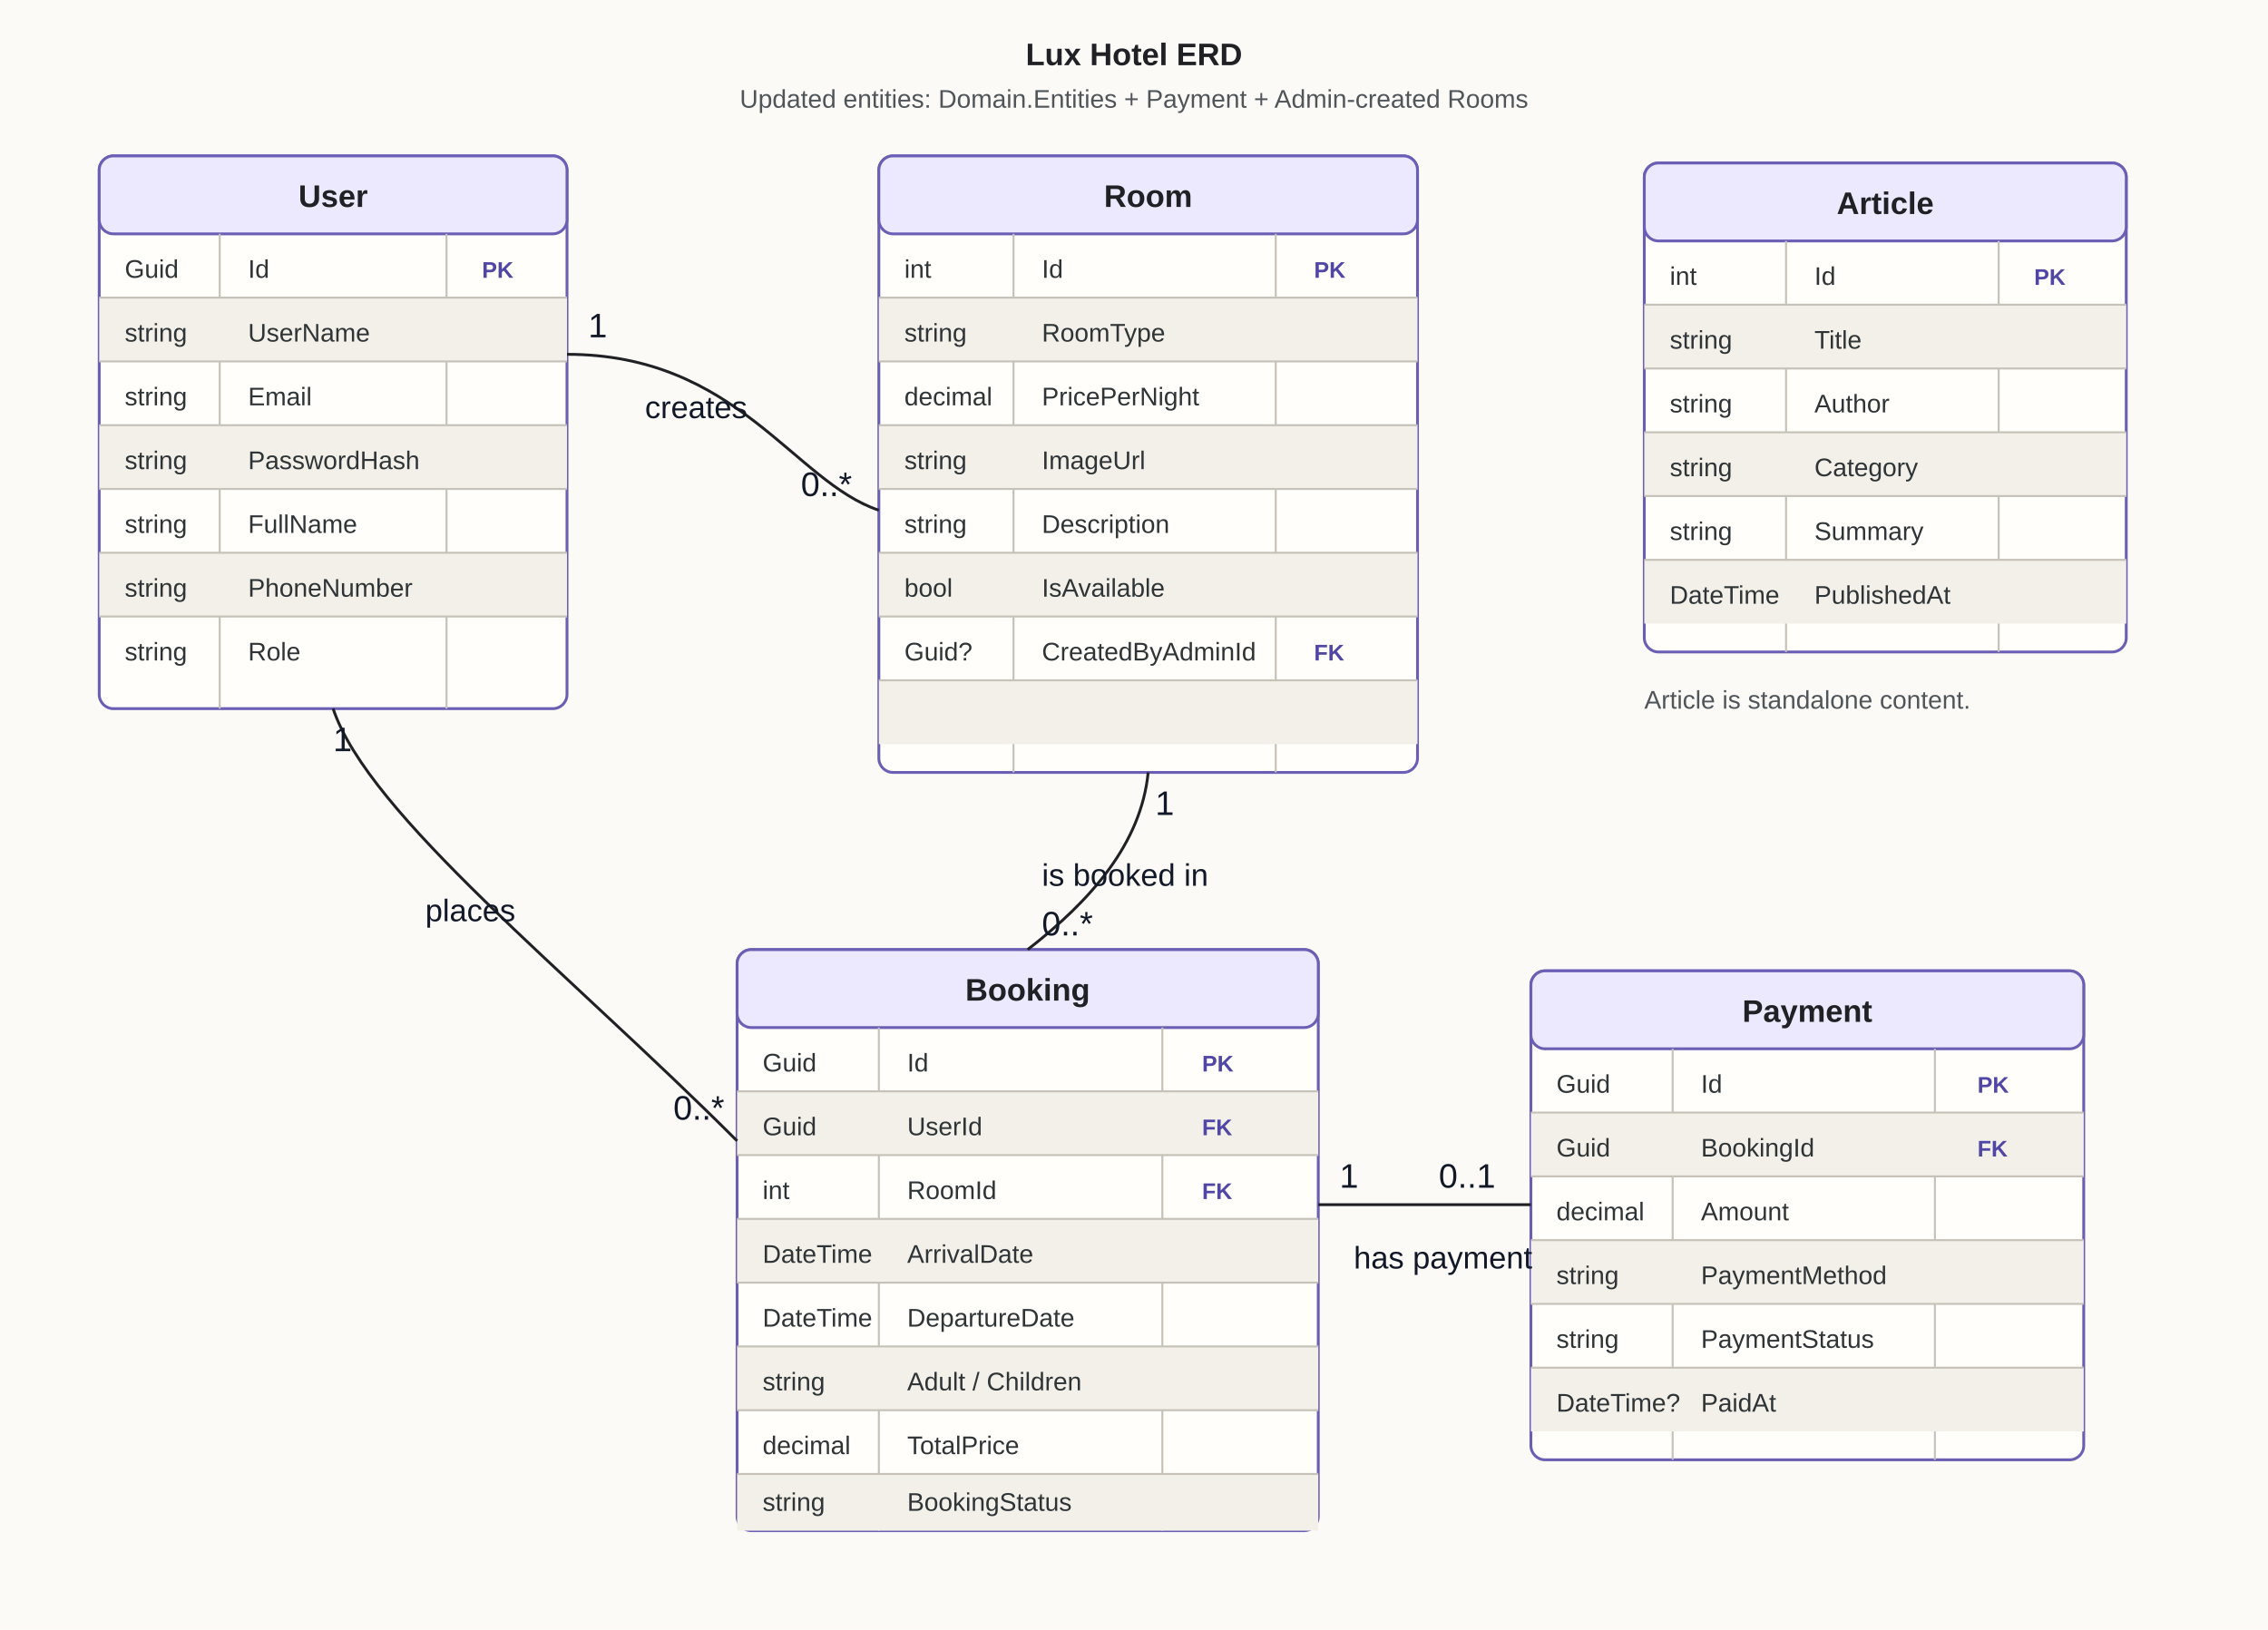
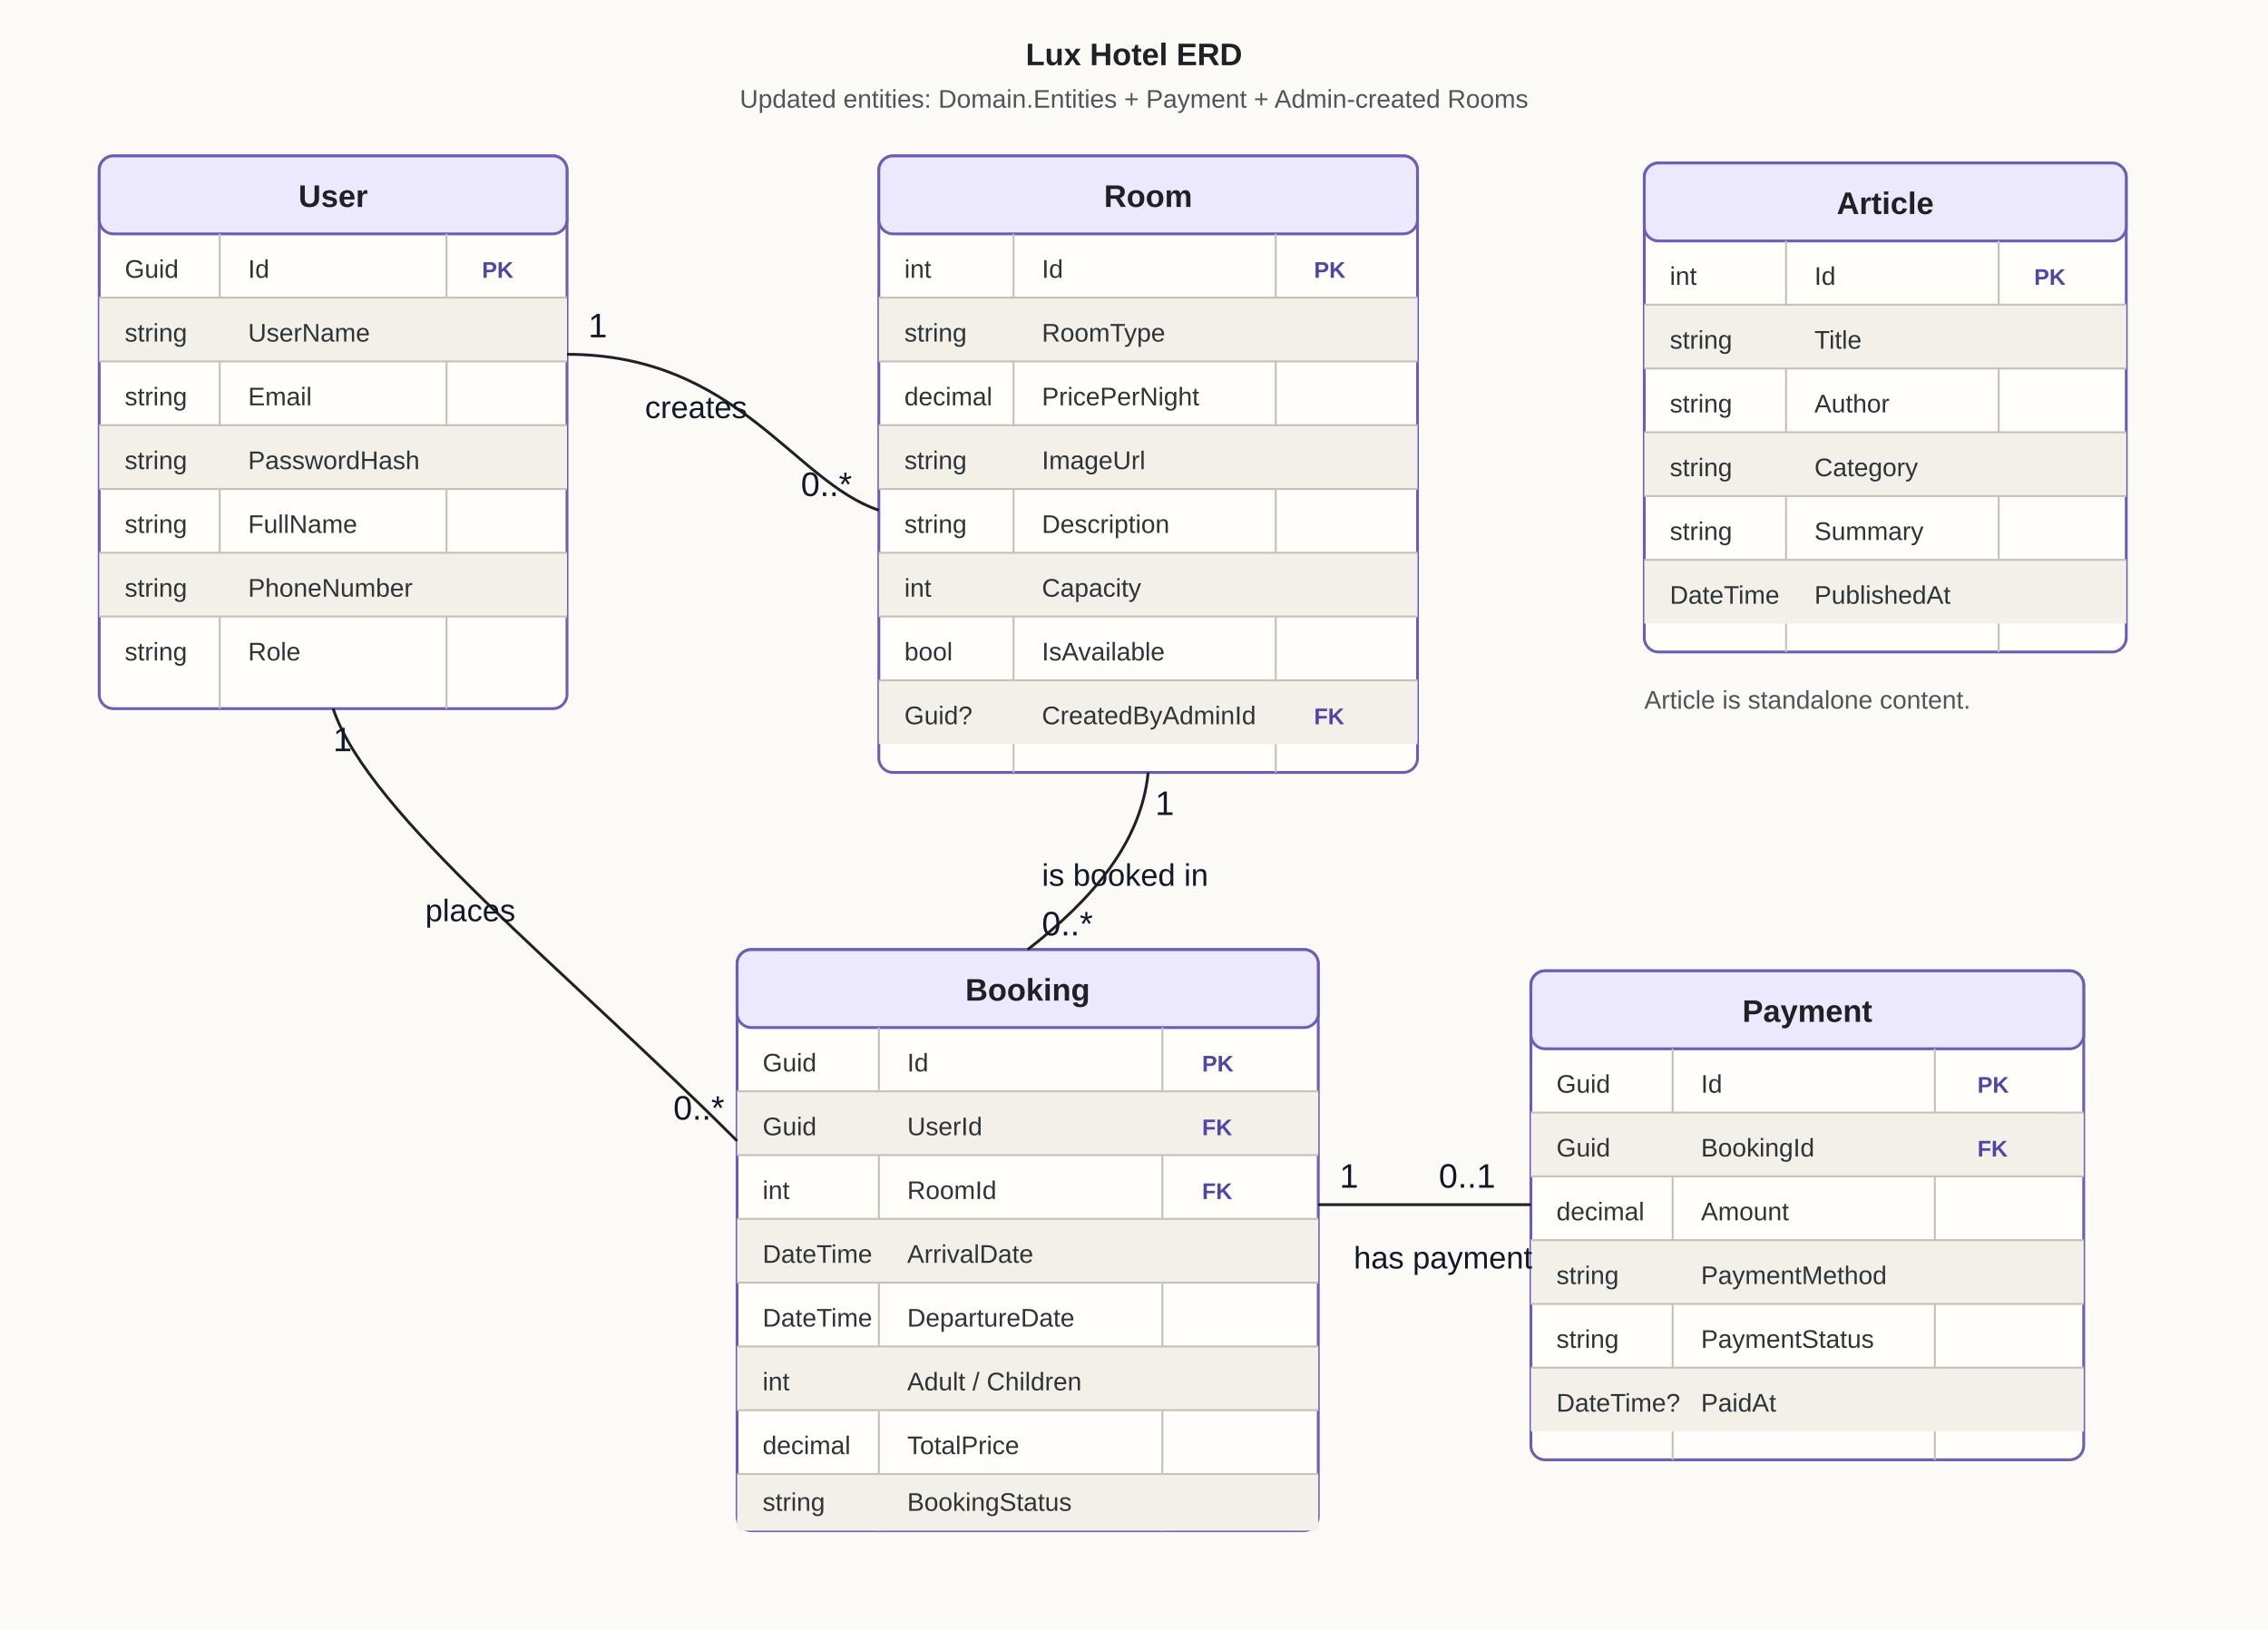
<svg xmlns="http://www.w3.org/2000/svg" width="1600" height="1150" viewBox="0 0 1600 1150">
  <defs>
    <style>
      .bg { fill: #fbfaf7; }
      .table { fill: #fffefa; stroke: #6b5fb5; stroke-width: 2; rx: 10; }
      .header { fill: #ece9ff; stroke: #6b5fb5; stroke-width: 2; }
      .title { font: 700 22px Arial, sans-serif; fill: #202124; }
      .cell { font: 18px Arial, sans-serif; fill: #2f3437; }
      .key { font: 700 16px Arial, sans-serif; fill: #4f46a5; }
      .row-alt { fill: #f2f0e8; }
      .grid { stroke: #c6c2b9; stroke-width: 1.4; }
      .rel { stroke: #202124; stroke-width: 2; fill: none; }
      .rel-label { font: 22px Arial, sans-serif; fill: #111827; }
      .cardinality { font: 24px Arial, sans-serif; fill: #111827; }
      .note { font: 18px Arial, sans-serif; fill: #50555a; }
    </style>
  </defs>
  <rect class="bg" width="1600" height="1150" />
  <text x="800" y="46" text-anchor="middle" class="title" font-size="28">Lux Hotel ERD</text>
  <text x="800" y="76" text-anchor="middle" class="note">Updated entities: Domain.Entities + Payment + Admin-created Rooms</text>
  <g id="user" transform="translate(70 110)">
    <rect class="table" width="330" height="390" />
    <rect class="header" width="330" height="55" rx="10" />
    <text x="165" y="36" text-anchor="middle" class="title">User</text>
    <line class="grid" x1="85" y1="55" x2="85" y2="390" />
    <line class="grid" x1="245" y1="55" x2="245" y2="390" />
    <g>
      <rect class="row-alt" x="0" y="100" width="330" height="45" />
      <rect class="row-alt" x="0" y="190" width="330" height="45" />
      <rect class="row-alt" x="0" y="280" width="330" height="45" />
      <line class="grid" x1="0" y1="100" x2="330" y2="100" />
      <line class="grid" x1="0" y1="145" x2="330" y2="145" />
      <line class="grid" x1="0" y1="190" x2="330" y2="190" />
      <line class="grid" x1="0" y1="235" x2="330" y2="235" />
      <line class="grid" x1="0" y1="280" x2="330" y2="280" />
      <line class="grid" x1="0" y1="325" x2="330" y2="325" />
    </g>
    <text class="cell" x="18" y="86">Guid</text>
    <text class="cell" x="105" y="86">Id</text>
    <text class="key" x="270" y="86">PK</text>
    <text class="cell" x="18" y="131">string</text>
    <text class="cell" x="105" y="131">UserName</text>
    <text class="cell" x="18" y="176">string</text>
    <text class="cell" x="105" y="176">Email</text>
    <text class="cell" x="18" y="221">string</text>
    <text class="cell" x="105" y="221">PasswordHash</text>
    <text class="cell" x="18" y="266">string</text>
    <text class="cell" x="105" y="266">FullName</text>
    <text class="cell" x="18" y="311">string</text>
    <text class="cell" x="105" y="311">PhoneNumber</text>
    <text class="cell" x="18" y="356">string</text>
    <text class="cell" x="105" y="356">Role</text>
  </g>
  <g id="room" transform="translate(620 110)">
    <rect class="table" width="380" height="435" />
    <rect class="header" width="380" height="55" rx="10" />
    <text x="190" y="36" text-anchor="middle" class="title">Room</text>
    <line class="grid" x1="95" y1="55" x2="95" y2="435" />
    <line class="grid" x1="280" y1="55" x2="280" y2="435" />
    <g>
      <rect class="row-alt" x="0" y="100" width="380" height="45" />
      <rect class="row-alt" x="0" y="190" width="380" height="45" />
      <rect class="row-alt" x="0" y="280" width="380" height="45" />
      <rect class="row-alt" x="0" y="370" width="380" height="45" />
      <line class="grid" x1="0" y1="100" x2="380" y2="100" />
      <line class="grid" x1="0" y1="145" x2="380" y2="145" />
      <line class="grid" x1="0" y1="190" x2="380" y2="190" />
      <line class="grid" x1="0" y1="235" x2="380" y2="235" />
      <line class="grid" x1="0" y1="280" x2="380" y2="280" />
      <line class="grid" x1="0" y1="325" x2="380" y2="325" />
      <line class="grid" x1="0" y1="370" x2="380" y2="370" />
    </g>
    <text class="cell" x="18" y="86">int</text>
    <text class="cell" x="115" y="86">Id</text>
    <text class="key" x="307" y="86">PK</text>
    <text class="cell" x="18" y="131">string</text>
    <text class="cell" x="115" y="131">RoomType</text>
    <text class="cell" x="18" y="176">decimal</text>
    <text class="cell" x="115" y="176">PricePerNight</text>
    <text class="cell" x="18" y="221">string</text>
    <text class="cell" x="115" y="221">ImageUrl</text>
    <text class="cell" x="18" y="266">string</text>
    <text class="cell" x="115" y="266">Description</text>
-     <text class="cell" x="18" y="311">bool</text>
-     <text class="cell" x="115" y="311">IsAvailable</text>
-     <text class="cell" x="18" y="356">Guid?</text>
-     <text class="cell" x="115" y="356">CreatedByAdminId</text>
-     <text class="key" x="307" y="356">FK</text>
+     <text class="cell" x="18" y="311">int</text>
+     <text class="cell" x="115" y="311">Capacity</text>
+     <text class="cell" x="18" y="356">bool</text>
+     <text class="cell" x="115" y="356">IsAvailable</text>
+     <text class="cell" x="18" y="401">Guid?</text>
+     <text class="cell" x="115" y="401">CreatedByAdminId</text>
+     <text class="key" x="307" y="401">FK</text>
  </g>
  <g id="article" transform="translate(1160 115)">
    <rect class="table" width="340" height="345" />
    <rect class="header" width="340" height="55" rx="10" />
    <text x="170" y="36" text-anchor="middle" class="title">Article</text>
    <line class="grid" x1="100" y1="55" x2="100" y2="345" />
    <line class="grid" x1="250" y1="55" x2="250" y2="345" />
    <rect class="row-alt" x="0" y="100" width="340" height="45" />
    <rect class="row-alt" x="0" y="190" width="340" height="45" />
    <rect class="row-alt" x="0" y="280" width="340" height="45" />
    <line class="grid" x1="0" y1="100" x2="340" y2="100" />
    <line class="grid" x1="0" y1="145" x2="340" y2="145" />
    <line class="grid" x1="0" y1="190" x2="340" y2="190" />
    <line class="grid" x1="0" y1="235" x2="340" y2="235" />
    <line class="grid" x1="0" y1="280" x2="340" y2="280" />
    <text class="cell" x="18" y="86">int</text>
    <text class="cell" x="120" y="86">Id</text>
    <text class="key" x="275" y="86">PK</text>
    <text class="cell" x="18" y="131">string</text>
    <text class="cell" x="120" y="131">Title</text>
    <text class="cell" x="18" y="176">string</text>
    <text class="cell" x="120" y="176">Author</text>
    <text class="cell" x="18" y="221">string</text>
    <text class="cell" x="120" y="221">Category</text>
    <text class="cell" x="18" y="266">string</text>
    <text class="cell" x="120" y="266">Summary</text>
    <text class="cell" x="18" y="311">DateTime</text>
    <text class="cell" x="120" y="311">PublishedAt</text>
  </g>
  <g id="booking" transform="translate(520 670)">
    <rect class="table" width="410" height="410" />
    <rect class="header" width="410" height="55" rx="10" />
    <text x="205" y="36" text-anchor="middle" class="title">Booking</text>
    <line class="grid" x1="100" y1="55" x2="100" y2="410" />
    <line class="grid" x1="300" y1="55" x2="300" y2="410" />
    <rect class="row-alt" x="0" y="100" width="410" height="45" />
    <rect class="row-alt" x="0" y="190" width="410" height="45" />
    <rect class="row-alt" x="0" y="280" width="410" height="45" />
    <rect class="row-alt" x="0" y="370" width="410" height="40" />
    <line class="grid" x1="0" y1="100" x2="410" y2="100" />
    <line class="grid" x1="0" y1="145" x2="410" y2="145" />
    <line class="grid" x1="0" y1="190" x2="410" y2="190" />
    <line class="grid" x1="0" y1="235" x2="410" y2="235" />
    <line class="grid" x1="0" y1="280" x2="410" y2="280" />
    <line class="grid" x1="0" y1="325" x2="410" y2="325" />
    <line class="grid" x1="0" y1="370" x2="410" y2="370" />
    <text class="cell" x="18" y="86">Guid</text>
    <text class="cell" x="120" y="86">Id</text>
    <text class="key" x="328" y="86">PK</text>
    <text class="cell" x="18" y="131">Guid</text>
    <text class="cell" x="120" y="131">UserId</text>
    <text class="key" x="328" y="131">FK</text>
    <text class="cell" x="18" y="176">int</text>
    <text class="cell" x="120" y="176">RoomId</text>
    <text class="key" x="328" y="176">FK</text>
    <text class="cell" x="18" y="221">DateTime</text>
    <text class="cell" x="120" y="221">ArrivalDate</text>
    <text class="cell" x="18" y="266">DateTime</text>
    <text class="cell" x="120" y="266">DepartureDate</text>
-     <text class="cell" x="18" y="311">string</text>
+     <text class="cell" x="18" y="311">int</text>
    <text class="cell" x="120" y="311">Adult / Children</text>
    <text class="cell" x="18" y="356">decimal</text>
    <text class="cell" x="120" y="356">TotalPrice</text>
    <text class="cell" x="18" y="396">string</text>
    <text class="cell" x="120" y="396">BookingStatus</text>
  </g>
  <g id="payment" transform="translate(1080 685)">
    <rect class="table" width="390" height="345" />
    <rect class="header" width="390" height="55" rx="10" />
    <text x="195" y="36" text-anchor="middle" class="title">Payment</text>
    <line class="grid" x1="100" y1="55" x2="100" y2="345" />
    <line class="grid" x1="285" y1="55" x2="285" y2="345" />
    <rect class="row-alt" x="0" y="100" width="390" height="45" />
    <rect class="row-alt" x="0" y="190" width="390" height="45" />
    <rect class="row-alt" x="0" y="280" width="390" height="45" />
    <line class="grid" x1="0" y1="100" x2="390" y2="100" />
    <line class="grid" x1="0" y1="145" x2="390" y2="145" />
    <line class="grid" x1="0" y1="190" x2="390" y2="190" />
    <line class="grid" x1="0" y1="235" x2="390" y2="235" />
    <line class="grid" x1="0" y1="280" x2="390" y2="280" />
    <text class="cell" x="18" y="86">Guid</text>
    <text class="cell" x="120" y="86">Id</text>
    <text class="key" x="315" y="86">PK</text>
    <text class="cell" x="18" y="131">Guid</text>
    <text class="cell" x="120" y="131">BookingId</text>
    <text class="key" x="315" y="131">FK</text>
    <text class="cell" x="18" y="176">decimal</text>
    <text class="cell" x="120" y="176">Amount</text>
    <text class="cell" x="18" y="221">string</text>
    <text class="cell" x="120" y="221">PaymentMethod</text>
    <text class="cell" x="18" y="266">string</text>
    <text class="cell" x="120" y="266">PaymentStatus</text>
    <text class="cell" x="18" y="311">DateTime?</text>
    <text class="cell" x="120" y="311">PaidAt</text>
  </g>
  <path class="rel" d="M 235 500 C 260 575, 400 685, 520 805" />
  <text class="cardinality" x="235" y="530">1</text>
  <text class="cardinality" x="475" y="790">0..*</text>
  <text class="rel-label" x="300" y="650">places</text>
  <path class="rel" d="M 810 545 C 805 595, 770 635, 725 670" />
  <text class="cardinality" x="815" y="575">1</text>
  <text class="cardinality" x="735" y="660">0..*</text>
  <text class="rel-label" x="735" y="625">is booked in</text>
  <path class="rel" d="M 400 250 C 520 250, 560 340, 620 360" />
  <text class="cardinality" x="415" y="238">1</text>
  <text class="cardinality" x="565" y="350">0..*</text>
  <text class="rel-label" x="455" y="295">creates</text>
  <path class="rel" d="M 930 850 C 980 850, 1030 850, 1080 850" />
  <text class="cardinality" x="945" y="838">1</text>
  <text class="cardinality" x="1015" y="838">0..1</text>
  <text class="rel-label" x="955" y="895">has payment</text>
  <text class="note" x="1160" y="500">Article is standalone content.</text>
</svg>
